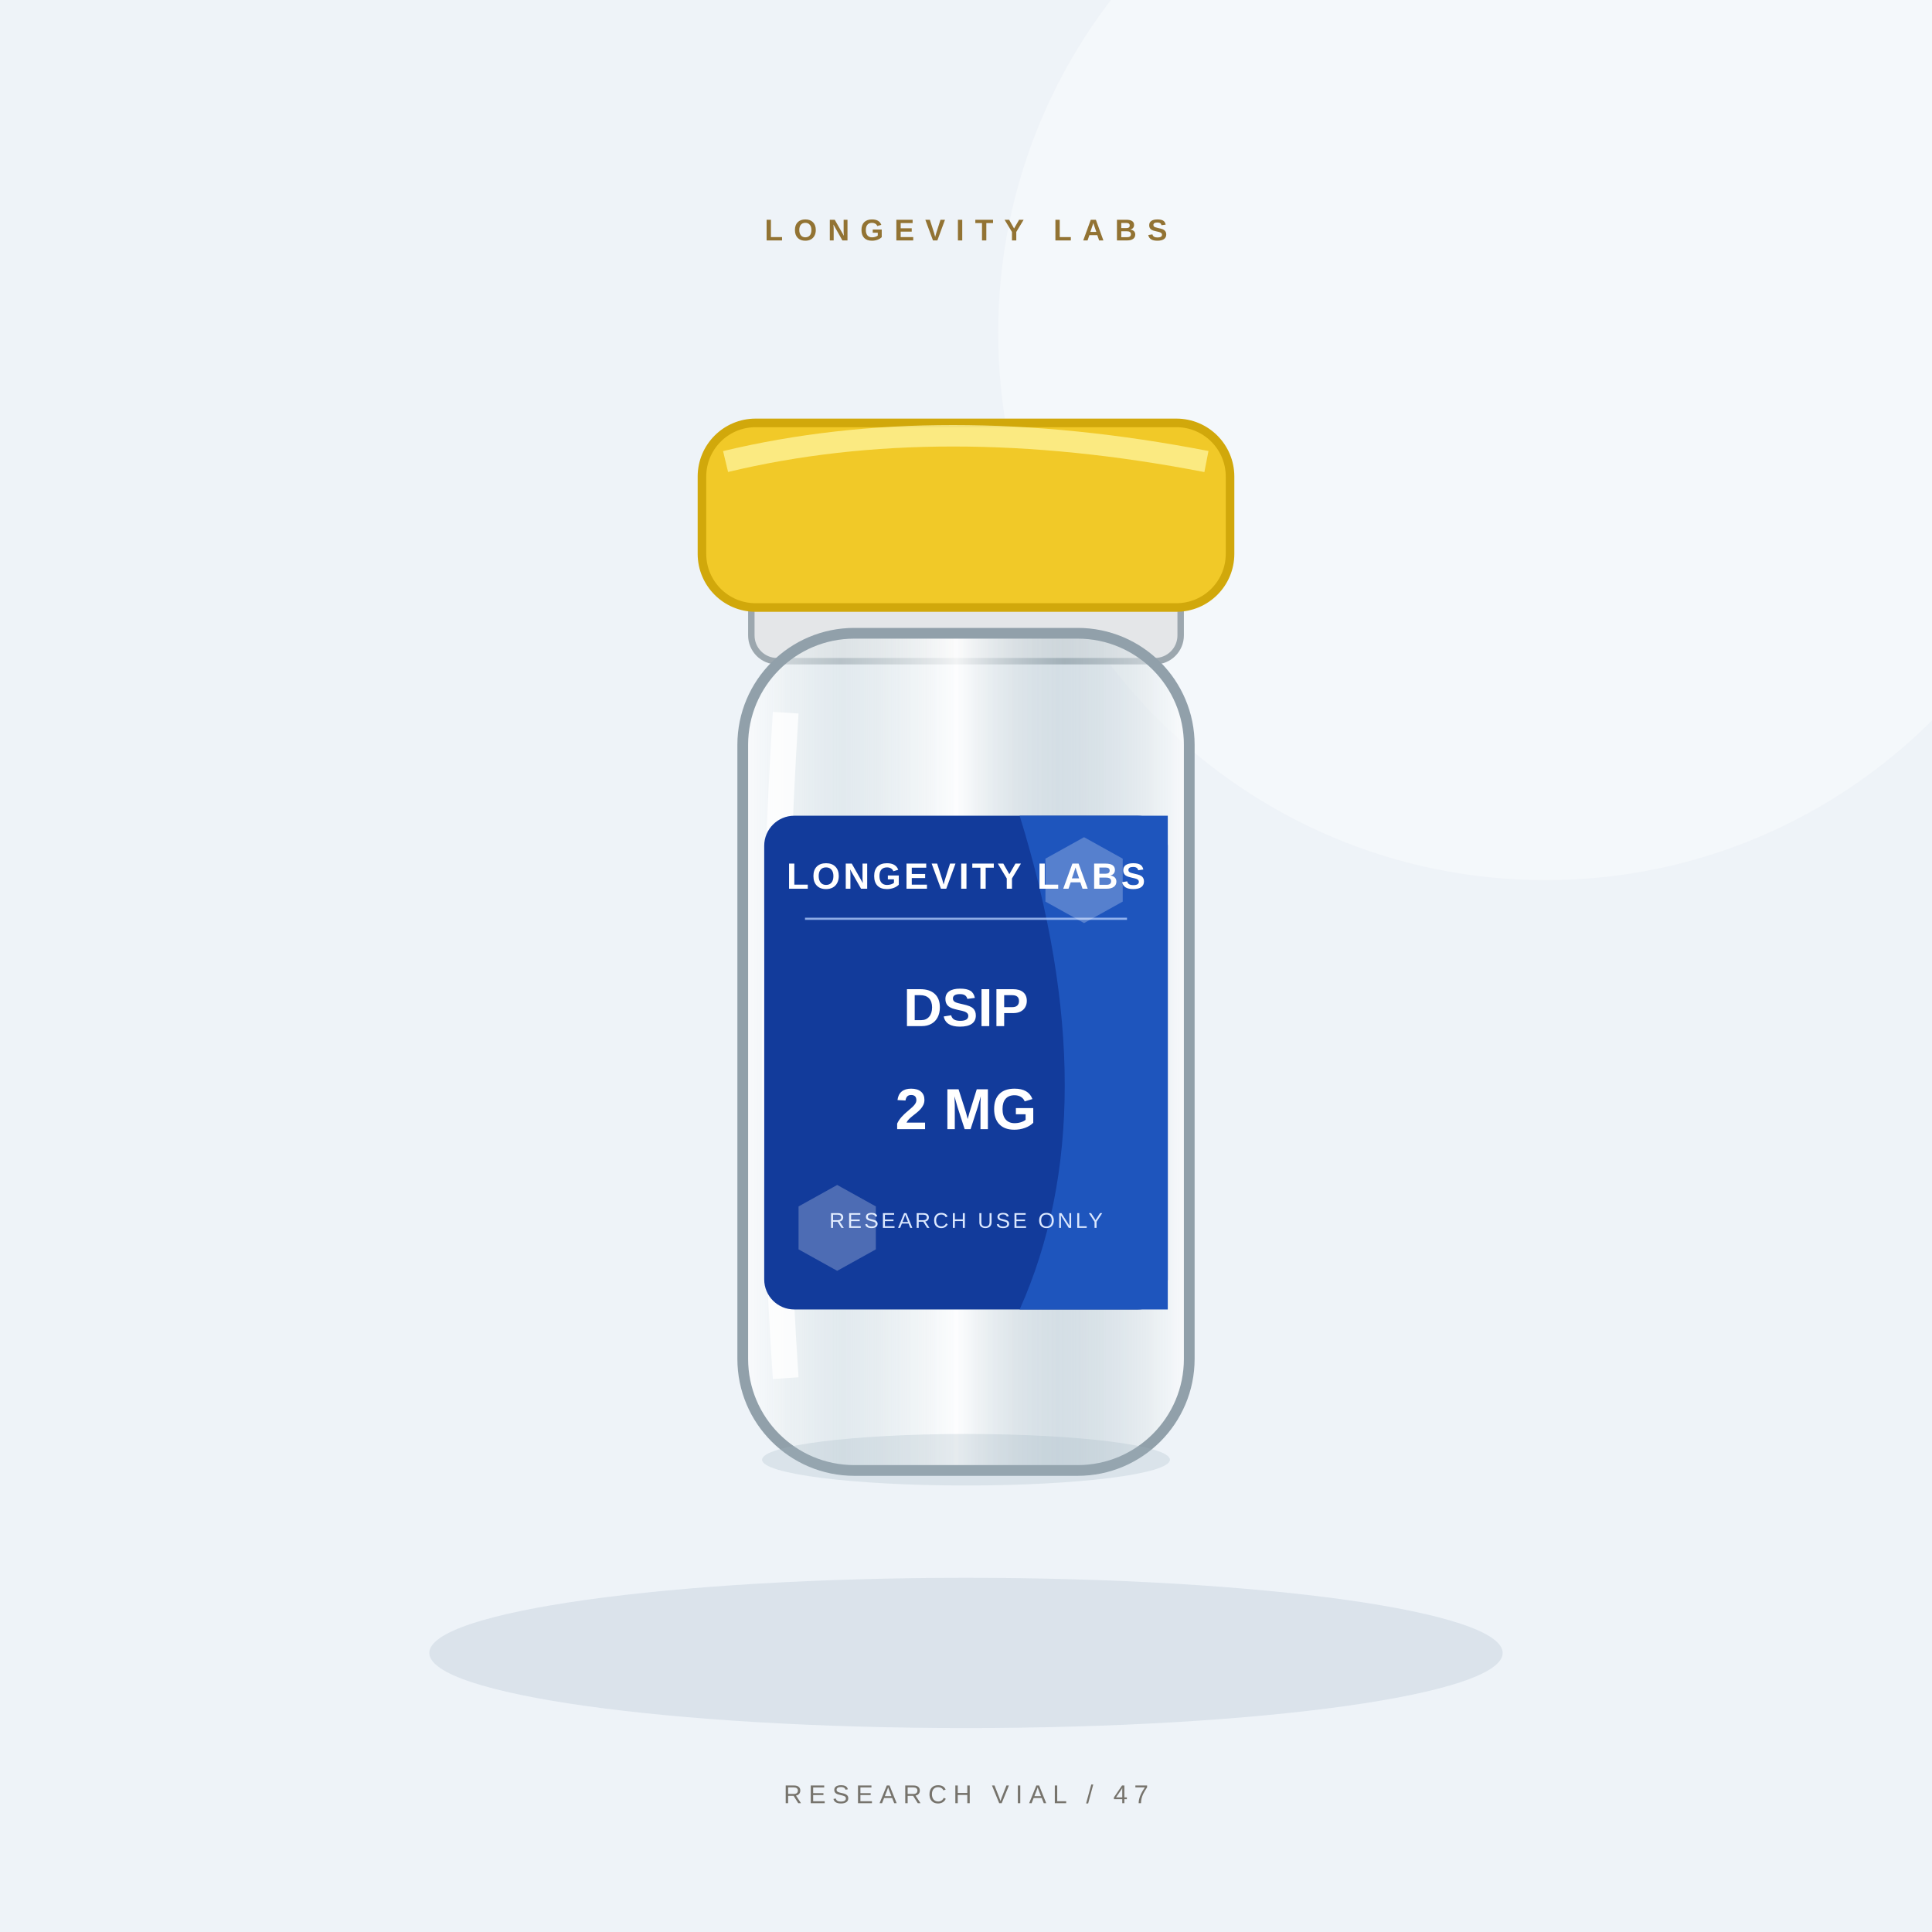
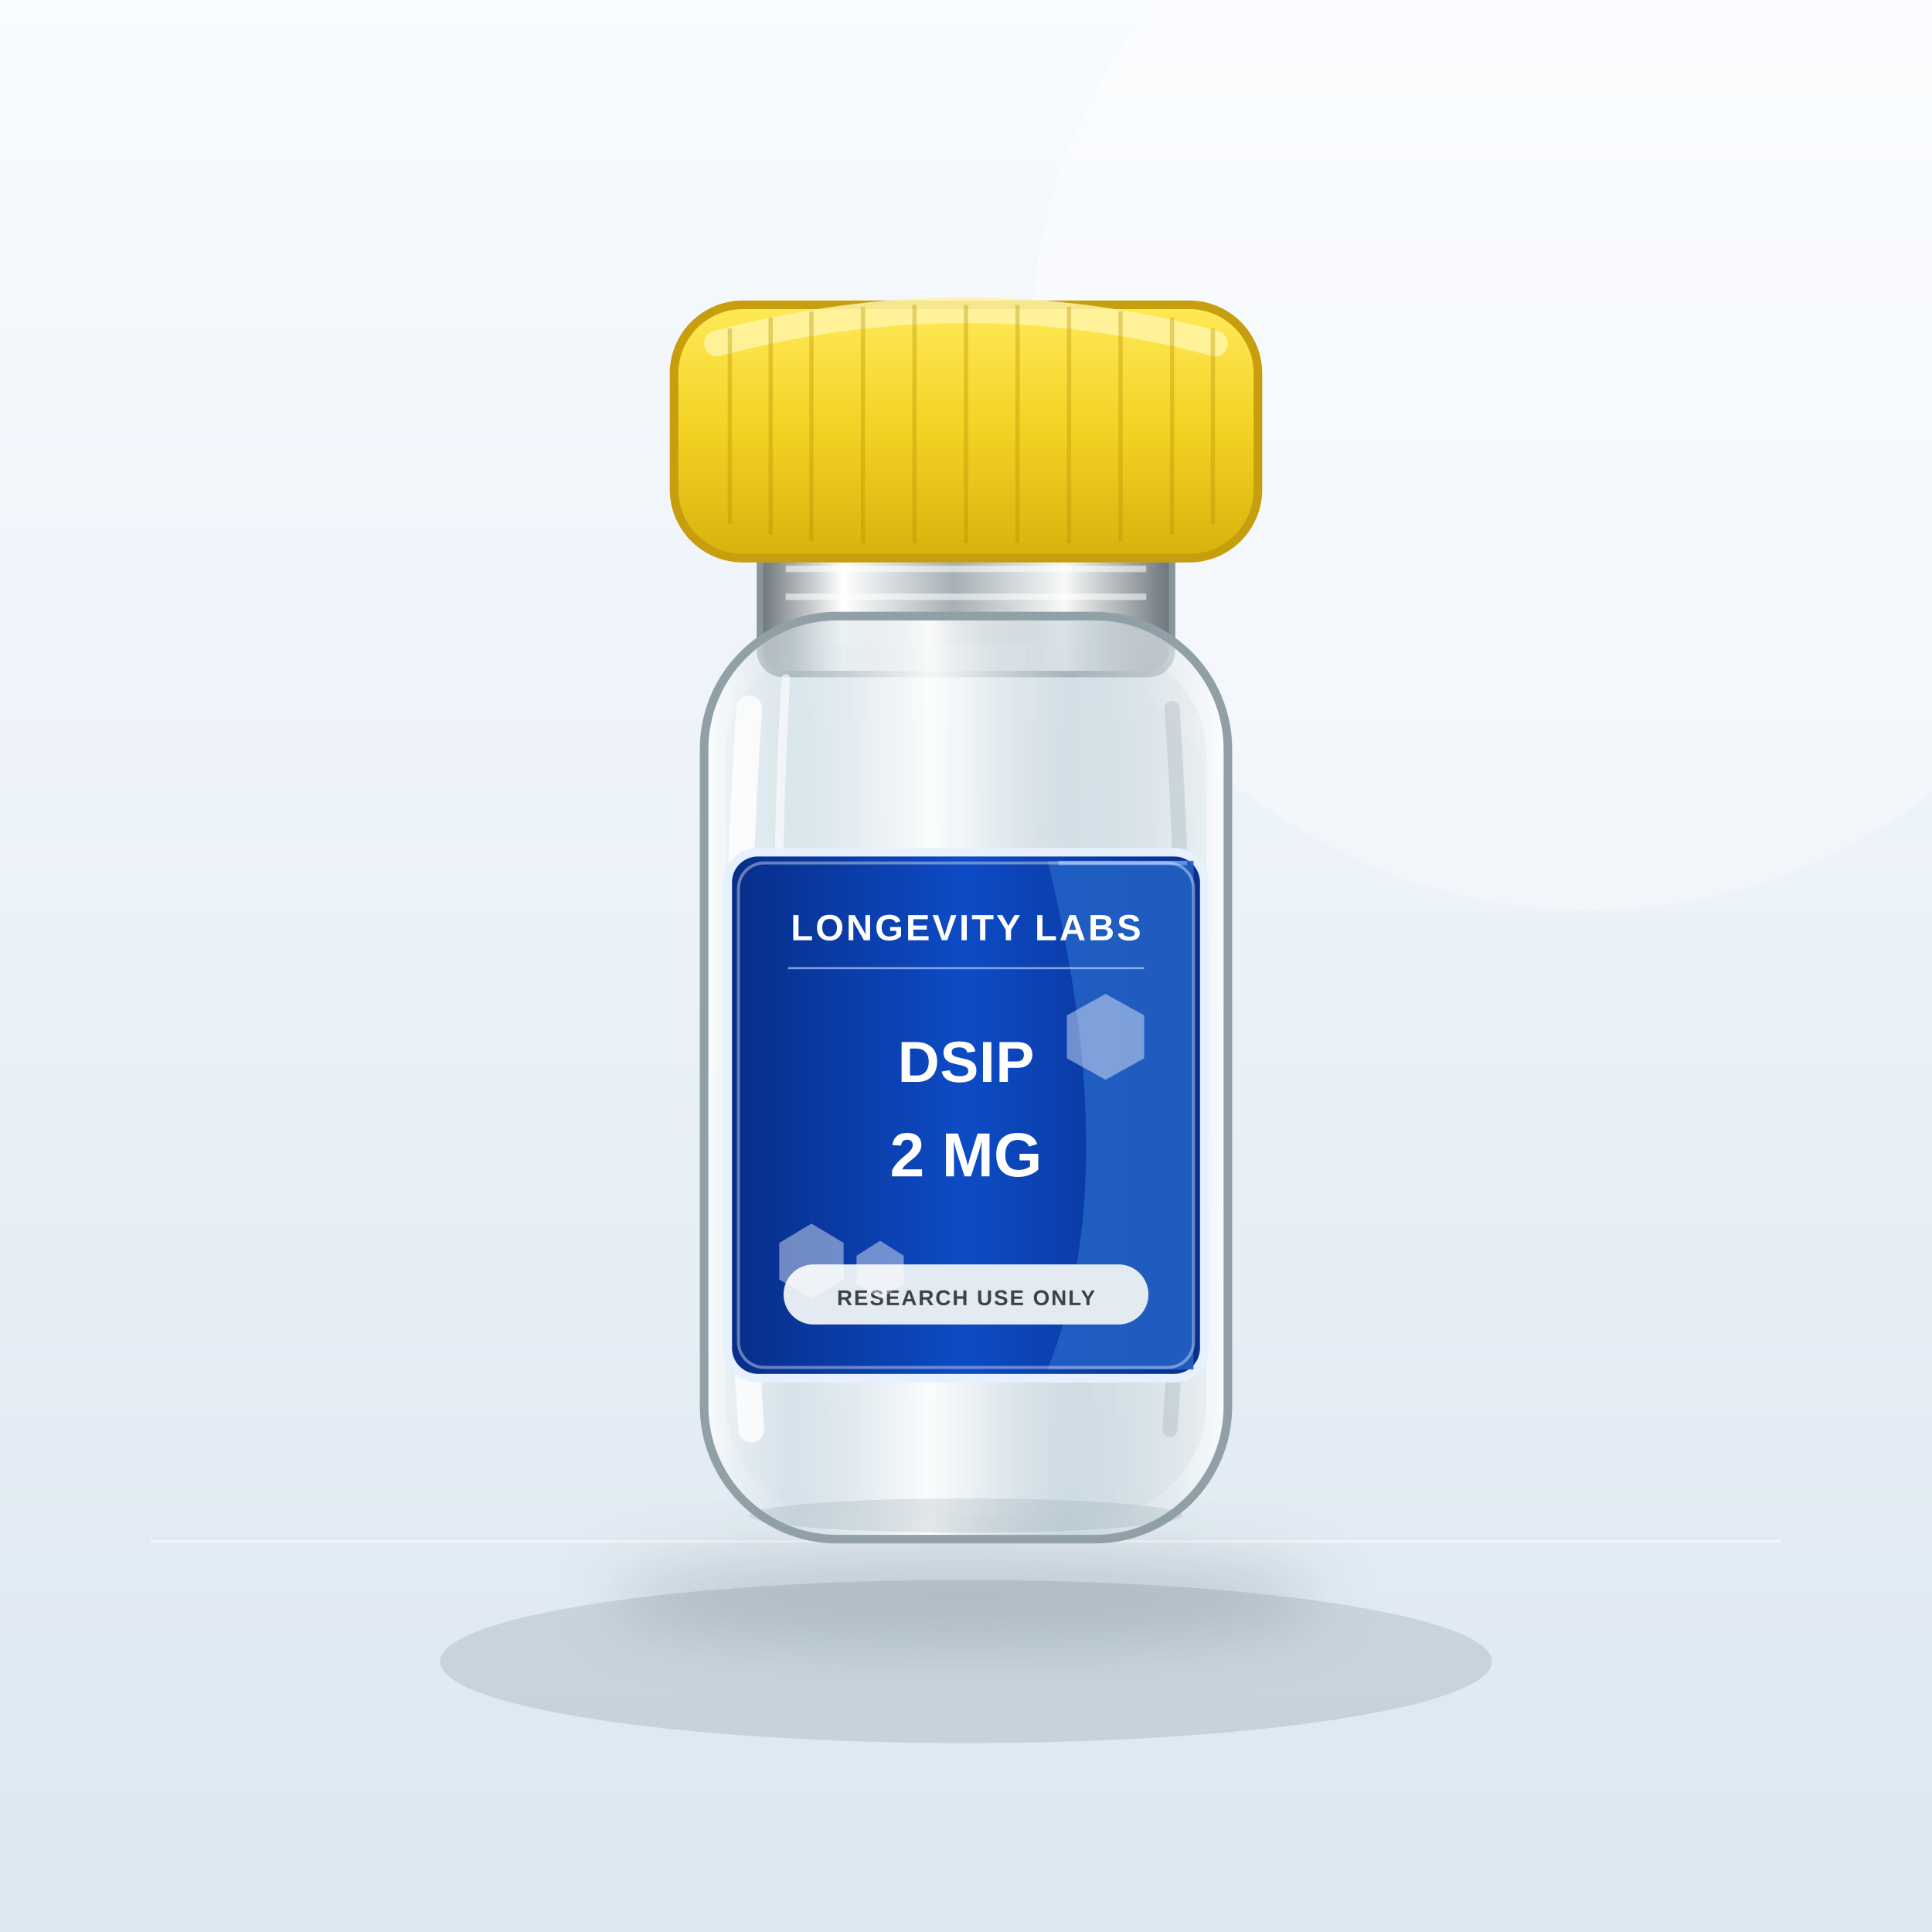
<svg xmlns="http://www.w3.org/2000/svg" width="900" height="900" viewBox="0 0 900 900" role="img" aria-labelledby="title desc">
  <defs>
+     <linearGradient id="vialBg" x2="0" y2="1">
+       <stop stop-color="#f8fbff" />
+       <stop offset="1" stop-color="#dce7f0" />
+     </linearGradient>
+     <linearGradient id="silver" x2="1">
+       <stop stop-color="#6c757b" />
+       <stop offset=".2" stop-color="#fff" />
+       <stop offset=".47" stop-color="#a6b0b5" />
+       <stop offset=".74" stop-color="#f8f9f8" />
+       <stop offset="1" stop-color="#69737a" />
+     </linearGradient>
+     <linearGradient id="yellowCap" x2="0" y2="1">
+       <stop stop-color="#ffe958" />
+       <stop offset=".48" stop-color="#f3d324" />
+       <stop offset="1" stop-color="#d7b20c" />
+     </linearGradient>
+     <linearGradient id="vialGlass" x2="1">
+       <stop stop-color="#fff" stop-opacity=".78" />
+       <stop offset=".17" stop-color="#cedde4" stop-opacity=".5" />
+       <stop offset=".43" stop-color="#fff" stop-opacity=".92" />
+       <stop offset=".7" stop-color="#b8cbd4" stop-opacity=".48" />
+       <stop offset="1" stop-color="#fff" stop-opacity=".8" />
+     </linearGradient>
+     <linearGradient id="innerGlass" x2="1">
+       <stop stop-color="#a8c1ca" stop-opacity=".2" />
+       <stop offset=".5" stop-color="#fff" stop-opacity=".5" />
+       <stop offset="1" stop-color="#91a9b2" stop-opacity=".28" />
+     </linearGradient>
+     <linearGradient id="labelBlue" x2="1">
+       <stop stop-color="#072d88" />
+       <stop offset=".5" stop-color="#0d4bc5" />
+       <stop offset="1" stop-color="#082e8a" />
+     </linearGradient>
    <linearGradient id="clearGlass" x2="1">
      <stop stop-color="#fff" stop-opacity=".72" />
      <stop offset=".22" stop-color="#d5e0e4" stop-opacity=".48" />
      <stop offset=".48" stop-color="#fff" stop-opacity=".86" />
      <stop offset=".72" stop-color="#aec0c9" stop-opacity=".4" />
      <stop offset="1" stop-color="#fff" stop-opacity=".72" />
    </linearGradient>
    <linearGradient id="goldMetal" x2="1">
      <stop stop-color="#8a713d" />
      <stop offset=".25" stop-color="#f2d879" />
      <stop offset=".53" stop-color="#b18d2e" />
      <stop offset=".8" stop-color="#f5da77" />
      <stop offset="1" stop-color="#96782b" />
    </linearGradient>
    <linearGradient id="darkGlass" x2="1">
      <stop stop-color="#080b0c" />
      <stop offset=".26" stop-color="#25292a" />
      <stop offset=".5" stop-color="#090b0b" />
      <stop offset=".76" stop-color="#242727" />
      <stop offset="1" stop-color="#080a0a" />
    </linearGradient>
+     <filter id="softShadow" x="-50%" y="-100%" width="200%" height="300%">
+       <feGaussianBlur stdDeviation="14" />
+     </filter>
  </defs>
-   <rect width="900" height="900" fill="#eef3f8" />
-   <ellipse cx="450" cy="770" rx="250" ry="35" fill="#a8b9ca" opacity=".28" />
-   <circle cx="720" cy="155" r="255" fill="#fff" opacity=".38" />
+   <rect width="900" height="900" fill="url(#vialBg)" />
+   <ellipse cx="450" cy="774" rx="245" ry="38" fill="#6d8290" opacity=".22" />
+   <circle cx="740" cy="164" r="260" fill="#fff" opacity=".34" />
+   <path d="M70 718h760" stroke="#fff" stroke-opacity=".58" />
  <g>
    <g>
-       <rect x="350" y="246" width="200" height="62" rx="12" fill="#e4e6e8" stroke="#9ca7ae" stroke-width="3" />
-       <rect x="327" y="197" width="246" height="86" rx="25" fill="#f1c928" stroke="#d1a80b" stroke-width="4" />
-       <path d="M338 215q100-24 224 0" fill="none" stroke="#fff6a4" stroke-width="10" opacity=".72" />
-       <rect x="346" y="295" width="208" height="390" rx="52" fill="url(#clearGlass)" stroke="#91a0aa" stroke-width="5" />
-       <path d="M366 332q-10 160 0 310" fill="none" stroke="#fff" stroke-width="12" opacity=".8" />
-       <ellipse cx="450" cy="680" rx="95" ry="12" fill="#9eb4c0" opacity=".25" />
-       <rect x="356" y="380" width="188" height="230" rx="14" fill="#123b9b" />
-       <path d="M475 380h69v230h-69q42-94 0-230" fill="#1e55bd" />
-       <text x="450" y="414" text-anchor="middle" fill="#fff" font-family="Arial,sans-serif" font-size="17" font-weight="700" letter-spacing="1.4">LONGEVITY LABS</text>
-       <path d="M375 428h150" stroke="#b7d2ff" opacity=".75" />
-       <text x="450" y="478" text-anchor="middle" fill="#fff" font-family="Arial,sans-serif" font-size="25" font-weight="800">DSIP</text>
-       <text x="450" y="526" text-anchor="middle" fill="#fff" font-family="Arial,sans-serif" font-size="27" font-weight="800">2 MG</text>
-       <text x="450" y="572" text-anchor="middle" fill="#dbe8ff" font-family="Arial,sans-serif" font-size="10" letter-spacing="1.2">RESEARCH USE ONLY</text>
-       <g fill="#fff" opacity=".25">
-         <path d="m505 390 18 10v20l-18 10-18-10v-20z" />
-         <path d="m390 552 18 10v20l-18 10-18-10v-20z" />
+       <ellipse cx="450" cy="744" rx="166" ry="22" fill="#52616a" opacity=".22" filter="url(#softShadow)" />
+       <rect x="354" y="239" width="192" height="75" rx="11" fill="url(#silver)" stroke="#88949a" stroke-width="3" />
+       <path d="M366 252h168M366 265h168M366 278h168" stroke="#fff" stroke-opacity=".55" stroke-width="3" />
+       <rect x="314" y="142" width="272" height="118" rx="32" fill="url(#yellowCap)" stroke="#c79e0d" stroke-width="4" />
+       <path d="M334 160Q450 129 566 160" fill="none" stroke="#fff4a6" stroke-width="12" stroke-linecap="round" opacity=".84" />
+       <g stroke="#b88f08" stroke-opacity=".37" stroke-width="2">
+         <path d="M340 153v91M359 148v101M378 145v107M402 143v110M426 142v111M450 142v111M474 142v111M498 143v110M522 145v107M546 148v101M565 153v91" />
      </g>
+       <rect x="328" y="287" width="244" height="430" rx="62" fill="url(#vialGlass)" stroke="#91a0a7" stroke-width="4" />
+       <rect x="338" y="300" width="224" height="406" rx="52" fill="url(#innerGlass)" opacity=".34" />
+       <path d="M349 330Q338 493 350 666" fill="none" stroke="#fff" stroke-width="12" stroke-linecap="round" opacity=".78" />
+       <path d="M366 316Q359 445 366 558" fill="none" stroke="#fff" stroke-width="4" stroke-linecap="round" opacity=".6" />
+       <path d="M546 330Q557 493 545 666" fill="none" stroke="#90a1a9" stroke-width="7" stroke-linecap="round" opacity=".28" />
+       <ellipse cx="450" cy="706" rx="101" ry="8" fill="#879aa4" opacity=".22" />
+       <rect x="339" y="397" width="222" height="245" rx="14" fill="url(#labelBlue)" stroke="#e7f0ff" stroke-width="4" />
+       <path d="M488 401h68v237h-68q36-90 0-237" fill="#2260c4" opacity=".9" />
+       <path d="M493 402h60" stroke="#71a2f3" stroke-width="2" opacity=".76" />
+       <text x="450" y="438" text-anchor="middle" fill="#fff" font-family="Arial,sans-serif" font-size="17" font-weight="800" letter-spacing="1.1">LONGEVITY LABS</text>
+       <path d="M367 451h166" stroke="#c8dcff" stroke-opacity=".62" />
+       <text x="450" y="504" text-anchor="middle" fill="#fff" font-family="Arial,sans-serif" font-size="27" font-weight="800" letter-spacing=".2">DSIP</text>
+       <text x="450" y="548" text-anchor="middle" fill="#fff" font-family="Arial,sans-serif" font-size="29" font-weight="800">2 MG</text>
+       <rect x="365" y="589" width="170" height="28" rx="14" fill="#e4eaf1" />
+       <text x="450" y="608" text-anchor="middle" fill="#39434b" font-family="Arial,sans-serif" font-size="10" font-weight="700" letter-spacing=".7">RESEARCH USE ONLY</text>
+       <g fill="#fff" opacity=".42">
+         <path d="m515 463 18 10v20l-18 10-18-10v-20z" />
+         <path d="m378 570 15 9v17l-15 9-15-9v-17z" />
+         <path d="m410 578 11 7v13l-11 7-11-7v-13z" />
+       </g>
+       <rect x="344" y="402" width="212" height="235" rx="12" fill="none" stroke="#f5f8ff" stroke-opacity=".4" stroke-width="1.4" />
    </g>
  </g>
-   <text x="450" y="112" text-anchor="middle" fill="#927333" font-family="Arial,sans-serif" font-size="14" font-weight="700" letter-spacing="5">LONGEVITY LABS</text>
-   <text x="450" y="840" text-anchor="middle" fill="#76736c" font-family="Arial,sans-serif" font-size="12" letter-spacing="3">RESEARCH VIAL / 47</text>
</svg>
